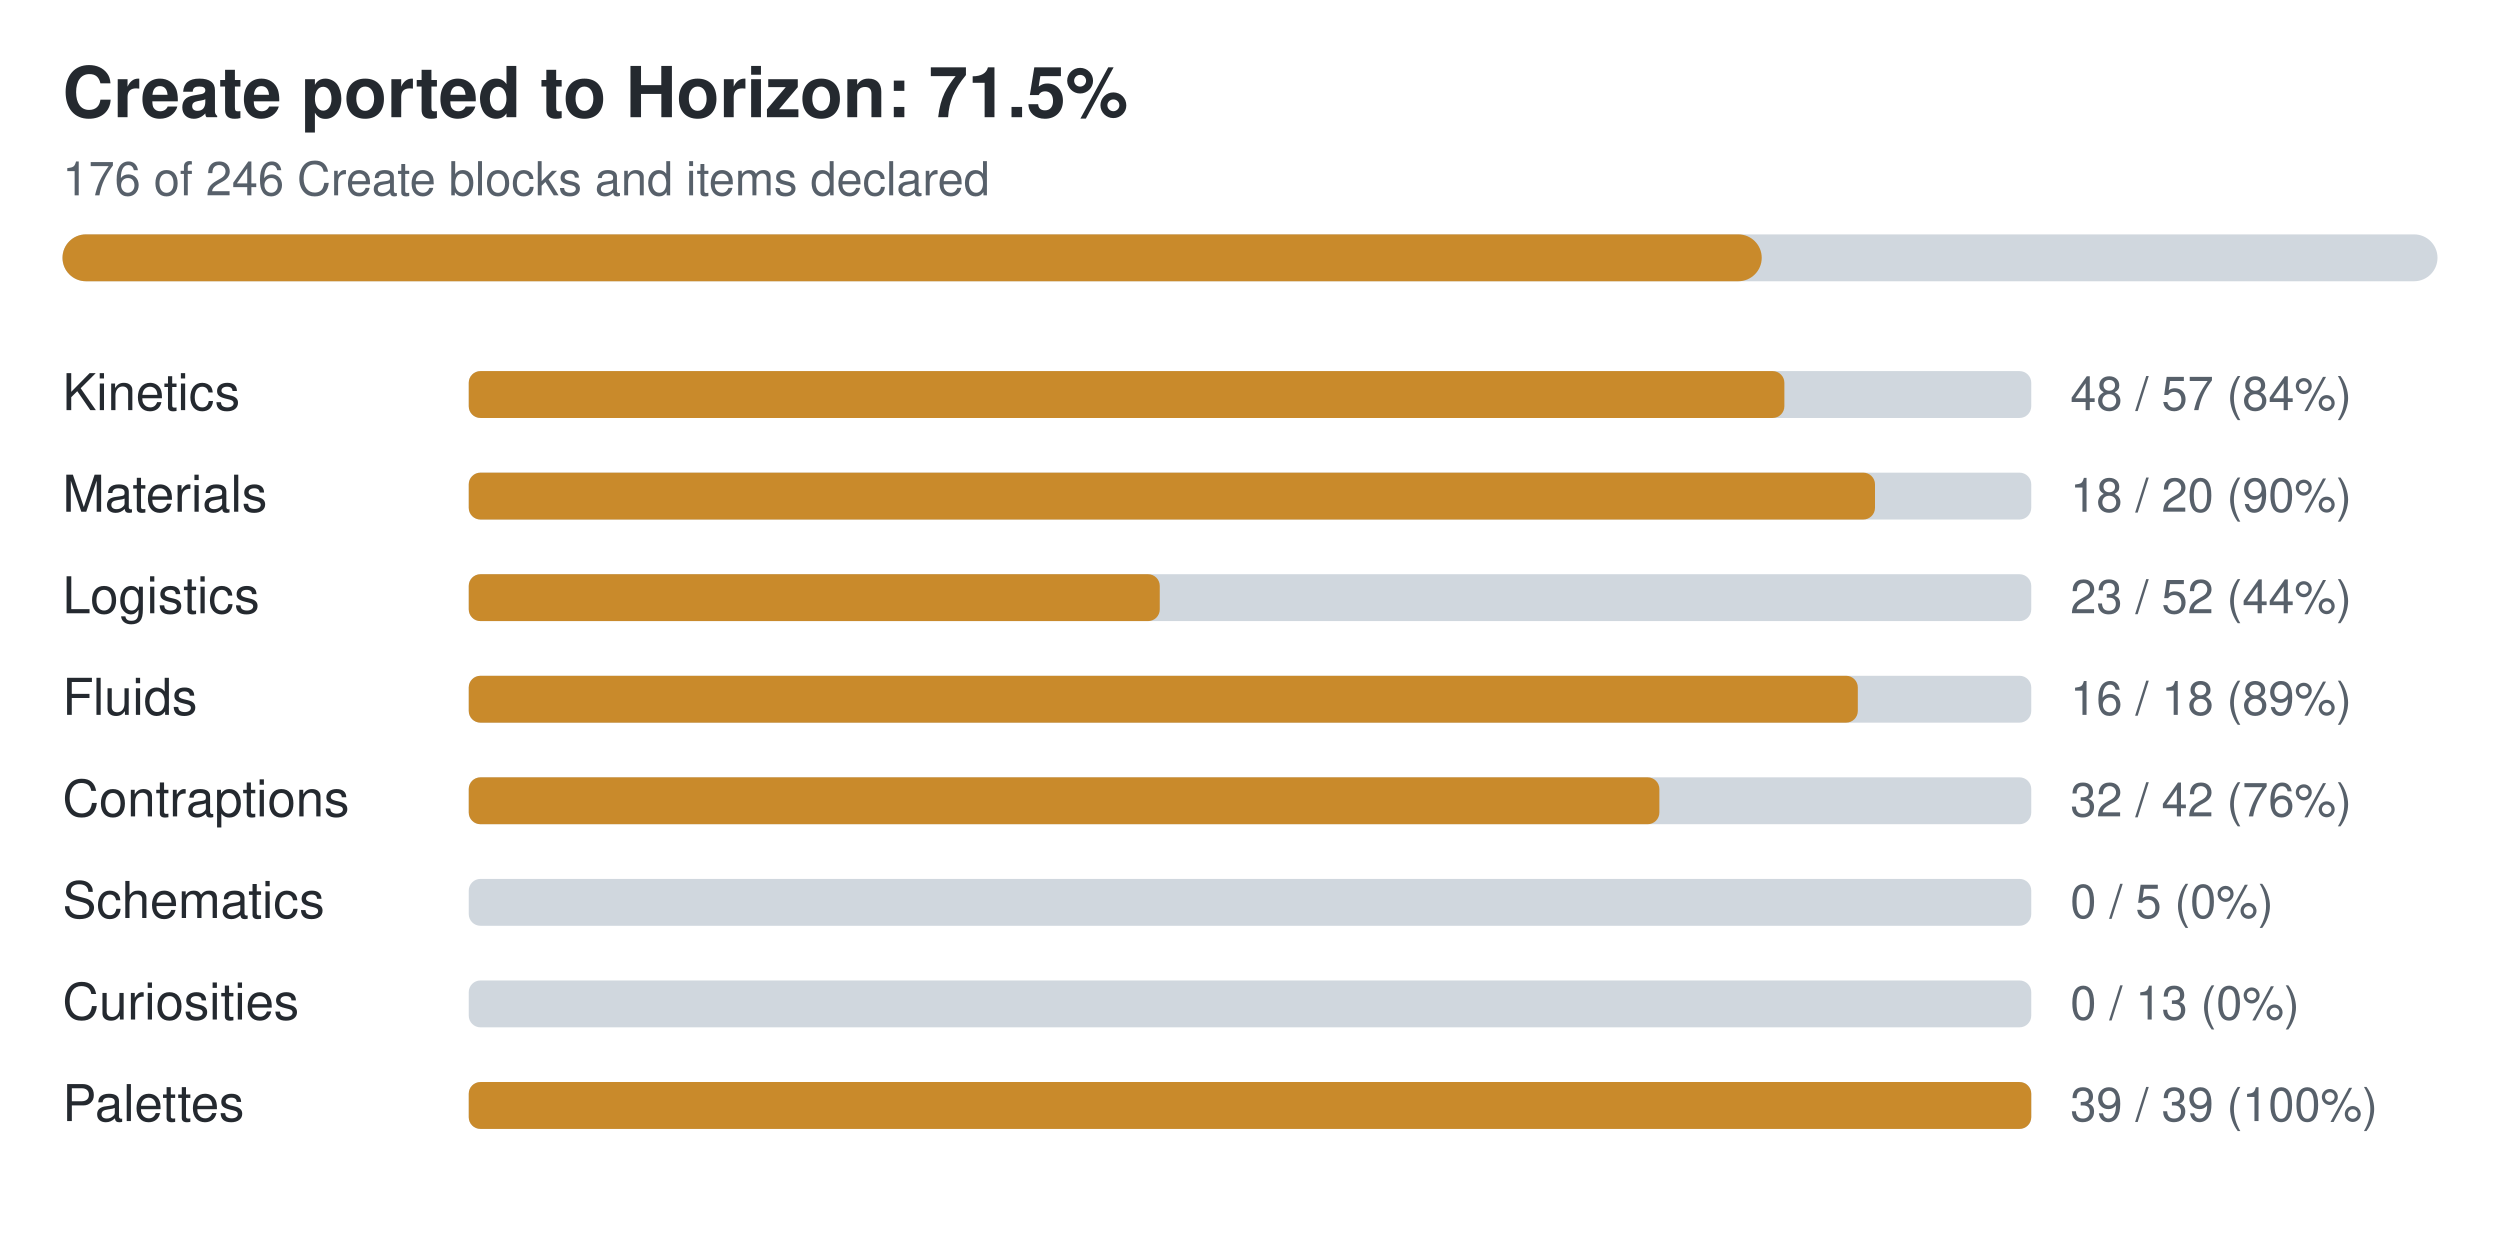
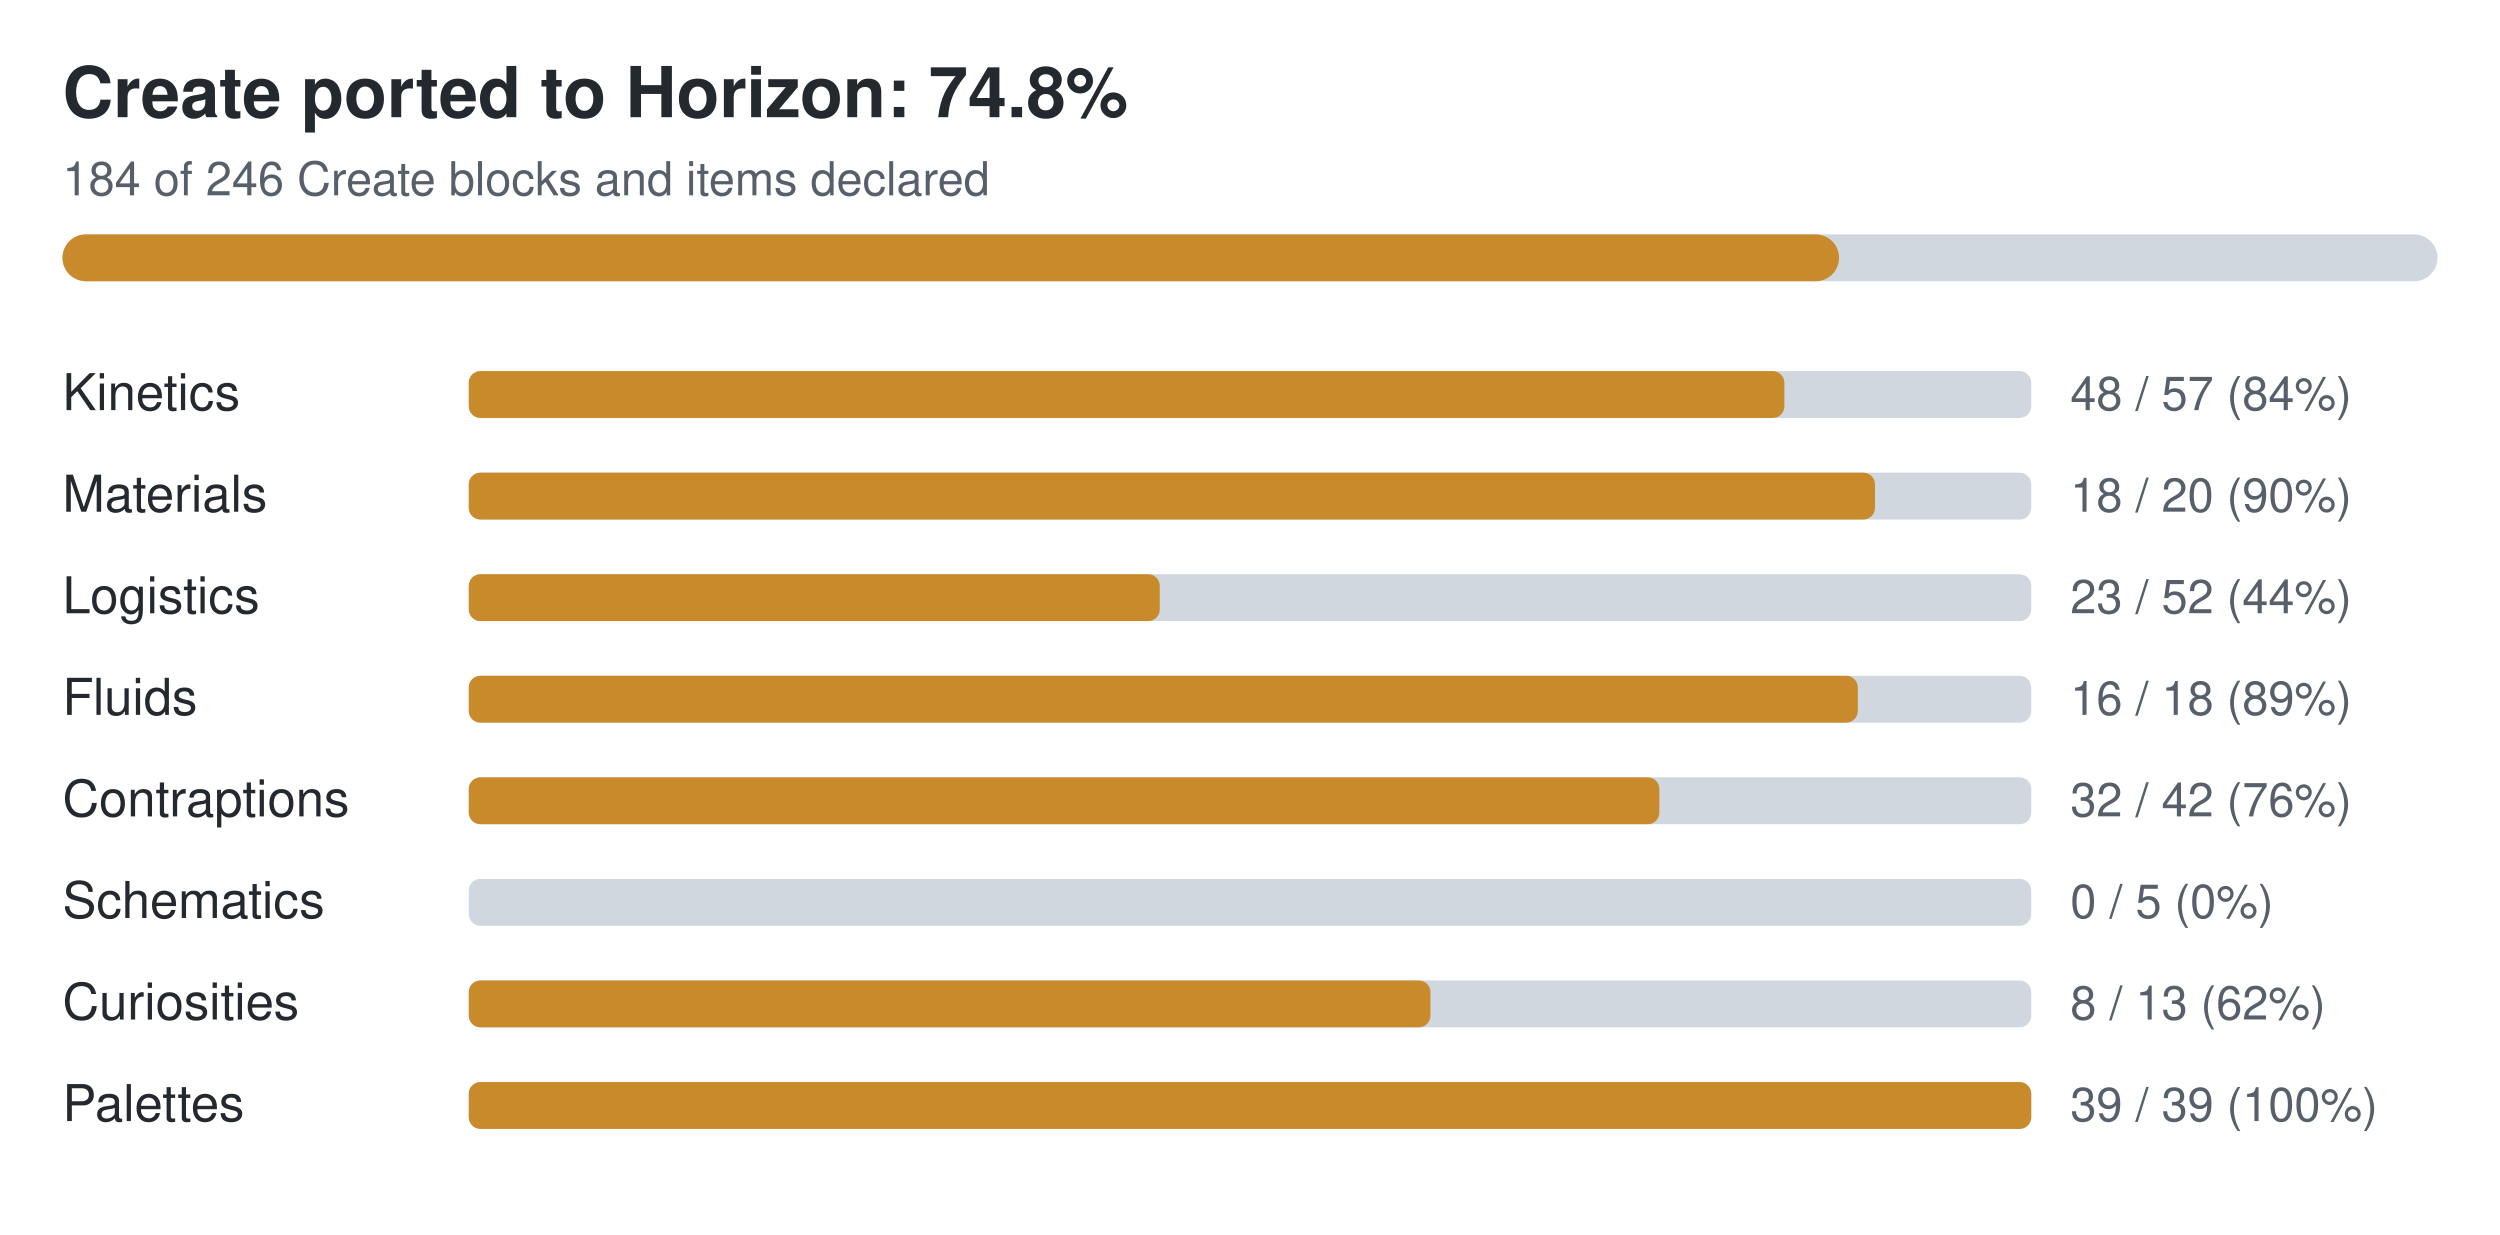
<svg xmlns="http://www.w3.org/2000/svg" width="640" height="316" viewBox="0 0 640 316" font-family="-apple-system,Segoe UI,Helvetica,Arial,sans-serif">
  <style>.t{fill:#24292f}.m{fill:#57606a}.track{fill:#d0d7de}.fill{fill:#c98a2b}@media (prefers-color-scheme:dark){.t{fill:#e6edf3}.m{fill:#8d96a0}.track{fill:#30363d}.fill{fill:#e3a64a}}</style>
-   <text class="t" x="16" y="30" font-size="18" font-weight="600">Create ported to Horizon: 71.5%</text>
-   <text class="m" x="16" y="50" font-size="12">176 of 246 Create blocks and items declared</text>
+   <text class="t" x="16" y="30" font-size="18" font-weight="600">Create ported to Horizon: 74.8%</text>
+   <text class="m" x="16" y="50" font-size="12">184 of 246 Create blocks and items declared</text>
  <rect class="track" x="16" y="60" width="608" height="12" rx="6" />
-   <rect class="fill" x="16" y="60" width="435.0" height="12" rx="6" />
+   <rect class="fill" x="16" y="60" width="454.8" height="12" rx="6" />
  <text class="t" x="16" y="105" font-size="13">Kinetics</text>
  <rect class="track" x="120" y="95" width="400" height="12" rx="3" />
  <rect class="fill" x="120" y="95" width="336.8" height="12" rx="3" />
  <text class="m" x="530" y="105" font-size="12">48 / 57  (84%)</text>
  <text class="t" x="16" y="131" font-size="13">Materials</text>
  <rect class="track" x="120" y="121" width="400" height="12" rx="3" />
  <rect class="fill" x="120" y="121" width="360.0" height="12" rx="3" />
  <text class="m" x="530" y="131" font-size="12">18 / 20  (90%)</text>
  <text class="t" x="16" y="157" font-size="13">Logistics</text>
  <rect class="track" x="120" y="147" width="400" height="12" rx="3" />
  <rect class="fill" x="120" y="147" width="176.9" height="12" rx="3" />
  <text class="m" x="530" y="157" font-size="12">23 / 52  (44%)</text>
  <text class="t" x="16" y="183" font-size="13">Fluids</text>
  <rect class="track" x="120" y="173" width="400" height="12" rx="3" />
  <rect class="fill" x="120" y="173" width="355.6" height="12" rx="3" />
  <text class="m" x="530" y="183" font-size="12">16 / 18  (89%)</text>
  <text class="t" x="16" y="209" font-size="13">Contraptions</text>
  <rect class="track" x="120" y="199" width="400" height="12" rx="3" />
  <rect class="fill" x="120" y="199" width="304.8" height="12" rx="3" />
  <text class="m" x="530" y="209" font-size="12">32 / 42  (76%)</text>
  <text class="t" x="16" y="235" font-size="13">Schematics</text>
  <rect class="track" x="120" y="225" width="400" height="12" rx="3" />
  <text class="m" x="530" y="235" font-size="12">0 / 5  (0%)</text>
  <text class="t" x="16" y="261" font-size="13">Curiosities</text>
  <rect class="track" x="120" y="251" width="400" height="12" rx="3" />
-   <text class="m" x="530" y="261" font-size="12">0 / 13  (0%)</text>
+   <rect class="fill" x="120" y="251" width="246.2" height="12" rx="3" />
+   <text class="m" x="530" y="261" font-size="12">8 / 13  (62%)</text>
  <text class="t" x="16" y="287" font-size="13">Palettes</text>
  <rect class="track" x="120" y="277" width="400" height="12" rx="3" />
  <rect class="fill" x="120" y="277" width="400.0" height="12" rx="3" />
  <text class="m" x="530" y="287" font-size="12">39 / 39  (100%)</text>
</svg>
